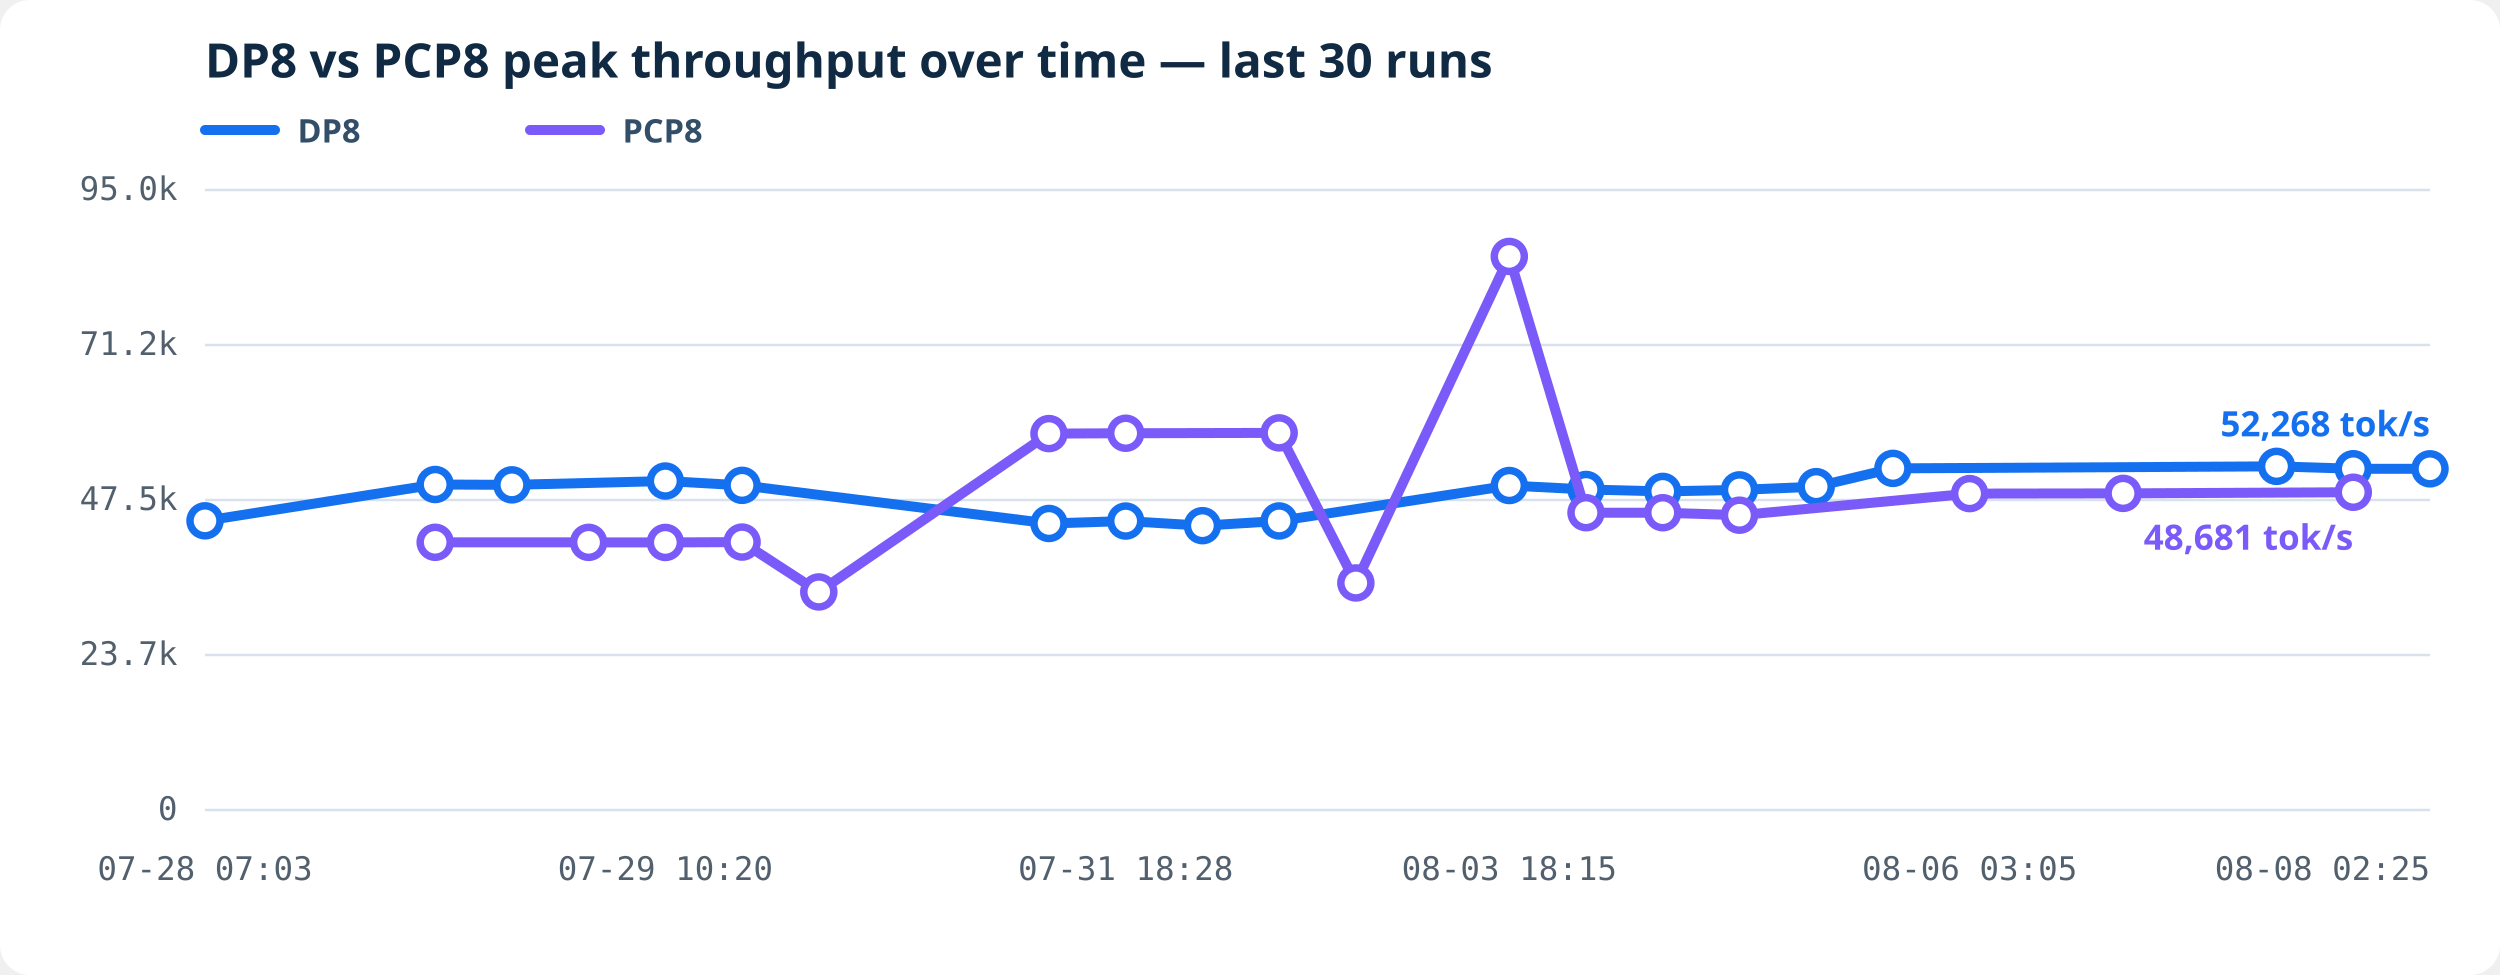
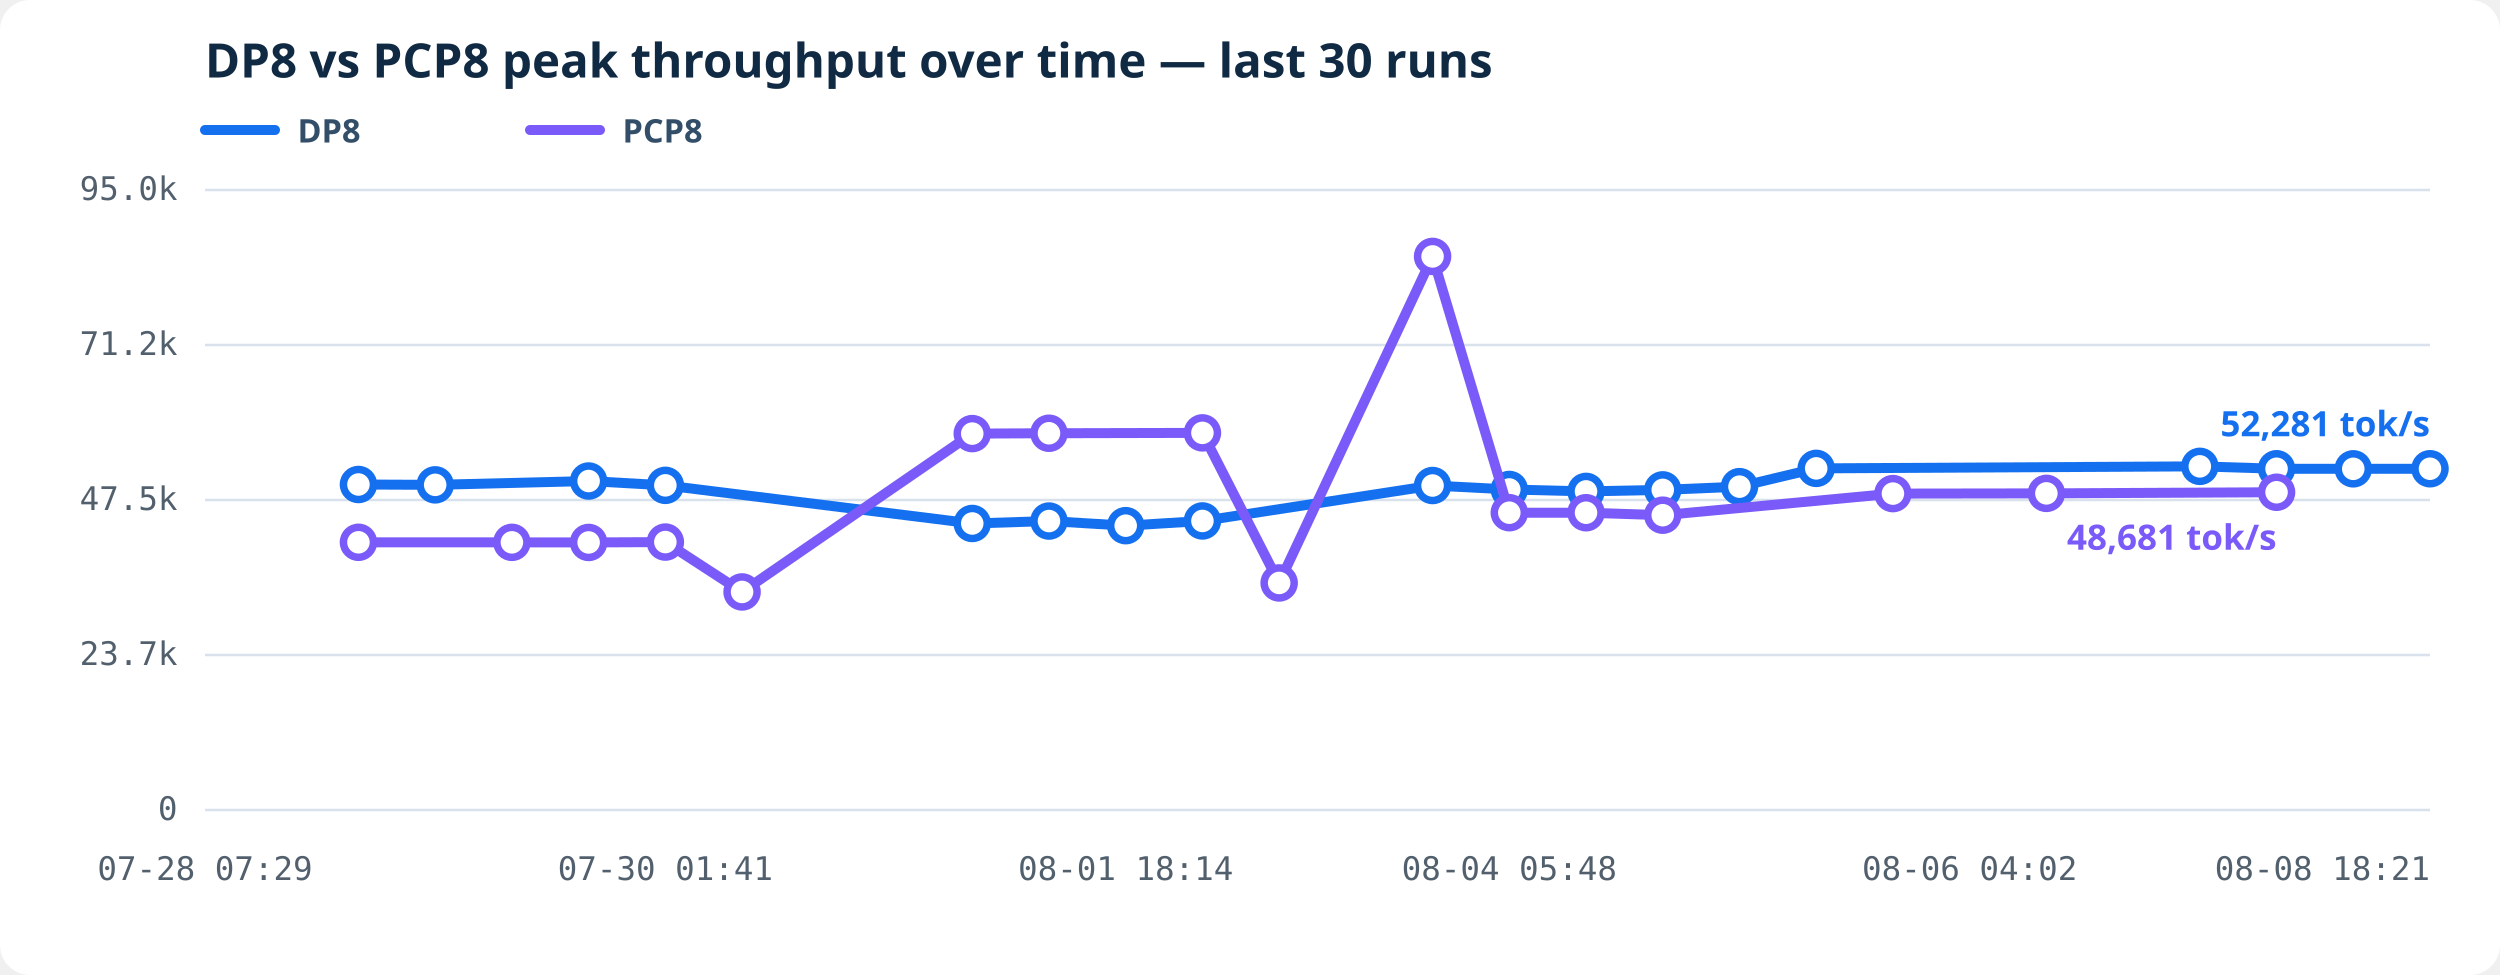
<svg xmlns="http://www.w3.org/2000/svg" viewBox="0 0 1000 390" role="img" aria-labelledby="history-title history-desc">
  <style>.bg{fill:#fff}.grid{stroke:#d9e2ec;stroke-width:1}.axis{fill:#52606d;font:13px ui-monospace,SFMono-Regular,Consolas,monospace}.heading{fill:#102a43;font:600 19px system-ui,sans-serif}.line{fill:none;stroke-width:4;stroke-linejoin:round;stroke-linecap:round}.dot{fill:#fff;stroke-width:3}.latest{stroke-width:3}.legend{fill:#334e68;font:600 13px system-ui,sans-serif}.value{font:600 14px system-ui,sans-serif}</style>
  <rect class="bg" width="1000" height="390" rx="12" />
  <text class="heading" x="82" y="31">DP8 vs PCP8 peak throughput over time — last 30 runs</text>
  <line x1="82" y1="52" x2="110" y2="52" stroke="#1570ef" stroke-width="4" stroke-linecap="round" />
  <text class="legend" x="119" y="57">DP8</text>
  <line x1="212" y1="52" x2="240" y2="52" stroke="#7a5af8" stroke-width="4" stroke-linecap="round" />
  <text class="legend" x="249" y="57">PCP8</text>
  <line class="grid" x1="82" y1="324.00" x2="972" y2="324.00" />
  <text class="axis" text-anchor="end" x="71" y="328.00">0</text>
  <line class="grid" x1="82" y1="262.00" x2="972" y2="262.00" />
  <text class="axis" text-anchor="end" x="71" y="266.00">23.7k</text>
  <line class="grid" x1="82" y1="200.00" x2="972" y2="200.00" />
  <text class="axis" text-anchor="end" x="71" y="204.00">47.5k</text>
  <line class="grid" x1="82" y1="138.00" x2="972" y2="138.00" />
  <text class="axis" text-anchor="end" x="71" y="142.00">71.2k</text>
  <line class="grid" x1="82" y1="76.00" x2="972" y2="76.00" />
  <text class="axis" text-anchor="end" x="71" y="80.00">95.0k</text>
-   <text class="axis" text-anchor="middle" x="82.00" y="352">07-28 07:03</text>
-   <text class="axis" text-anchor="middle" x="266.14" y="352">07-29 10:20</text>
-   <text class="axis" text-anchor="middle" x="450.28" y="352">07-31 18:28</text>
-   <text class="axis" text-anchor="middle" x="603.72" y="352">08-03 18:15</text>
-   <text class="axis" text-anchor="middle" x="787.86" y="352">08-06 03:05</text>
-   <text class="axis" text-anchor="end" x="972.00" y="352">08-08 02:25</text>
-   <polyline class="line" stroke="#1570ef" points="82.00,208.33 174.07,193.80 204.76,193.94 266.14,192.41 296.83,194.14 419.59,209.39 450.28,208.42 480.97,210.27 511.66,208.38 603.72,194.21 634.41,195.79 665.10,196.56 695.79,195.95 726.48,194.66 757.17,187.35 910.62,186.54 941.31,187.50 972.00,187.53" />
-   <circle class="dot" fill="#fff" stroke="#1570ef" cx="82.00" cy="208.33" r="6" />
-   <circle class="dot" fill="#fff" stroke="#1570ef" cx="174.07" cy="193.80" r="6" />
-   <circle class="dot" fill="#fff" stroke="#1570ef" cx="204.76" cy="193.94" r="6" />
-   <circle class="dot" fill="#fff" stroke="#1570ef" cx="266.14" cy="192.41" r="6" />
-   <circle class="dot" fill="#fff" stroke="#1570ef" cx="296.83" cy="194.14" r="6" />
-   <circle class="dot" fill="#fff" stroke="#1570ef" cx="419.59" cy="209.39" r="6" />
-   <circle class="dot" fill="#fff" stroke="#1570ef" cx="450.28" cy="208.42" r="6" />
-   <circle class="dot" fill="#fff" stroke="#1570ef" cx="480.97" cy="210.27" r="6" />
-   <circle class="dot" fill="#fff" stroke="#1570ef" cx="511.66" cy="208.38" r="6" />
-   <circle class="dot" fill="#fff" stroke="#1570ef" cx="603.72" cy="194.21" r="6" />
-   <circle class="dot" fill="#fff" stroke="#1570ef" cx="634.41" cy="195.79" r="6" />
-   <circle class="dot" fill="#fff" stroke="#1570ef" cx="665.10" cy="196.56" r="6" />
-   <circle class="dot" fill="#fff" stroke="#1570ef" cx="695.79" cy="195.95" r="6" />
-   <circle class="dot" fill="#fff" stroke="#1570ef" cx="726.48" cy="194.66" r="6" />
-   <circle class="dot" fill="#fff" stroke="#1570ef" cx="757.17" cy="187.35" r="6" />
-   <circle class="dot" fill="#fff" stroke="#1570ef" cx="910.62" cy="186.54" r="6" />
-   <circle class="dot" fill="#fff" stroke="#1570ef" cx="941.31" cy="187.50" r="6" />
-   <circle class="dot latest" fill="#1570ef" stroke="#1570ef" cx="972.00" cy="187.53" r="6" />
-   <text class="value" fill="#1570ef" text-anchor="end" x="972.00" y="174.53">52,268 tok/s</text>
-   <polyline class="line" stroke="#7a5af8" points="174.07,216.92 235.45,216.94 266.14,216.98 296.83,216.83 327.52,236.78 419.59,173.44 450.28,173.30 511.66,173.15 542.34,233.18 603.72,102.57 634.41,205.08 665.10,205.09 695.79,206.08 787.86,197.44 849.24,197.35 941.31,196.90" />
-   <circle class="dot" fill="#fff" stroke="#7a5af8" cx="174.07" cy="216.92" r="6" />
-   <circle class="dot" fill="#fff" stroke="#7a5af8" cx="235.45" cy="216.94" r="6" />
-   <circle class="dot" fill="#fff" stroke="#7a5af8" cx="266.14" cy="216.98" r="6" />
-   <circle class="dot" fill="#fff" stroke="#7a5af8" cx="296.83" cy="216.83" r="6" />
-   <circle class="dot" fill="#fff" stroke="#7a5af8" cx="327.52" cy="236.78" r="6" />
-   <circle class="dot" fill="#fff" stroke="#7a5af8" cx="419.59" cy="173.44" r="6" />
-   <circle class="dot" fill="#fff" stroke="#7a5af8" cx="450.28" cy="173.30" r="6" />
-   <circle class="dot" fill="#fff" stroke="#7a5af8" cx="511.66" cy="173.15" r="6" />
-   <circle class="dot" fill="#fff" stroke="#7a5af8" cx="542.34" cy="233.18" r="6" />
-   <circle class="dot" fill="#fff" stroke="#7a5af8" cx="603.72" cy="102.57" r="6" />
-   <circle class="dot" fill="#fff" stroke="#7a5af8" cx="634.41" cy="205.08" r="6" />
-   <circle class="dot" fill="#fff" stroke="#7a5af8" cx="665.10" cy="205.09" r="6" />
-   <circle class="dot" fill="#fff" stroke="#7a5af8" cx="695.79" cy="206.08" r="6" />
-   <circle class="dot" fill="#fff" stroke="#7a5af8" cx="787.86" cy="197.44" r="6" />
-   <circle class="dot" fill="#fff" stroke="#7a5af8" cx="849.24" cy="197.35" r="6" />
-   <circle class="dot latest" fill="#7a5af8" stroke="#7a5af8" cx="941.31" cy="196.90" r="6" />
-   <text class="value" fill="#7a5af8" text-anchor="end" x="941.31" y="219.90">48,681 tok/s</text>
+   <text class="axis" text-anchor="middle" x="82.00" y="352">07-28 07:29</text>
+   <text class="axis" text-anchor="middle" x="266.14" y="352">07-30 01:41</text>
+   <text class="axis" text-anchor="middle" x="450.28" y="352">08-01 18:14</text>
+   <text class="axis" text-anchor="middle" x="603.72" y="352">08-04 05:48</text>
+   <text class="axis" text-anchor="middle" x="787.86" y="352">08-06 04:02</text>
+   <text class="axis" text-anchor="end" x="972.00" y="352">08-08 18:21</text>
+   <polyline class="line" stroke="#1570ef" points="143.38,193.80 174.07,193.94 235.45,192.41 266.14,194.14 388.90,209.39 419.59,208.42 450.28,210.27 480.97,208.38 573.03,194.21 603.72,195.79 634.41,196.56 665.10,195.95 695.79,194.66 726.48,187.35 879.93,186.54 910.62,187.50 941.31,187.53 972.00,187.50" />
+   <circle class="dot" fill="#fff" stroke="#1570ef" cx="143.38" cy="193.80" r="6" />
+   <circle class="dot" fill="#fff" stroke="#1570ef" cx="174.07" cy="193.94" r="6" />
+   <circle class="dot" fill="#fff" stroke="#1570ef" cx="235.45" cy="192.41" r="6" />
+   <circle class="dot" fill="#fff" stroke="#1570ef" cx="266.14" cy="194.14" r="6" />
+   <circle class="dot" fill="#fff" stroke="#1570ef" cx="388.90" cy="209.39" r="6" />
+   <circle class="dot" fill="#fff" stroke="#1570ef" cx="419.59" cy="208.42" r="6" />
+   <circle class="dot" fill="#fff" stroke="#1570ef" cx="450.28" cy="210.27" r="6" />
+   <circle class="dot" fill="#fff" stroke="#1570ef" cx="480.97" cy="208.38" r="6" />
+   <circle class="dot" fill="#fff" stroke="#1570ef" cx="573.03" cy="194.21" r="6" />
+   <circle class="dot" fill="#fff" stroke="#1570ef" cx="603.72" cy="195.79" r="6" />
+   <circle class="dot" fill="#fff" stroke="#1570ef" cx="634.41" cy="196.56" r="6" />
+   <circle class="dot" fill="#fff" stroke="#1570ef" cx="665.10" cy="195.95" r="6" />
+   <circle class="dot" fill="#fff" stroke="#1570ef" cx="695.79" cy="194.66" r="6" />
+   <circle class="dot" fill="#fff" stroke="#1570ef" cx="726.48" cy="187.35" r="6" />
+   <circle class="dot" fill="#fff" stroke="#1570ef" cx="879.93" cy="186.54" r="6" />
+   <circle class="dot" fill="#fff" stroke="#1570ef" cx="910.62" cy="187.50" r="6" />
+   <circle class="dot" fill="#fff" stroke="#1570ef" cx="941.31" cy="187.53" r="6" />
+   <circle class="dot latest" fill="#1570ef" stroke="#1570ef" cx="972.00" cy="187.50" r="6" />
+   <text class="value" fill="#1570ef" text-anchor="end" x="972.00" y="174.50">52,281 tok/s</text>
+   <polyline class="line" stroke="#7a5af8" points="143.38,216.92 204.76,216.94 235.45,216.98 266.14,216.83 296.83,236.78 388.90,173.44 419.59,173.30 480.97,173.15 511.66,233.18 573.03,102.57 603.72,205.08 634.41,205.09 665.10,206.08 757.17,197.44 818.55,197.35 910.62,196.90" />
+   <circle class="dot" fill="#fff" stroke="#7a5af8" cx="143.38" cy="216.92" r="6" />
+   <circle class="dot" fill="#fff" stroke="#7a5af8" cx="204.76" cy="216.94" r="6" />
+   <circle class="dot" fill="#fff" stroke="#7a5af8" cx="235.45" cy="216.98" r="6" />
+   <circle class="dot" fill="#fff" stroke="#7a5af8" cx="266.14" cy="216.83" r="6" />
+   <circle class="dot" fill="#fff" stroke="#7a5af8" cx="296.83" cy="236.78" r="6" />
+   <circle class="dot" fill="#fff" stroke="#7a5af8" cx="388.90" cy="173.44" r="6" />
+   <circle class="dot" fill="#fff" stroke="#7a5af8" cx="419.59" cy="173.30" r="6" />
+   <circle class="dot" fill="#fff" stroke="#7a5af8" cx="480.97" cy="173.15" r="6" />
+   <circle class="dot" fill="#fff" stroke="#7a5af8" cx="511.66" cy="233.18" r="6" />
+   <circle class="dot" fill="#fff" stroke="#7a5af8" cx="573.03" cy="102.57" r="6" />
+   <circle class="dot" fill="#fff" stroke="#7a5af8" cx="603.72" cy="205.08" r="6" />
+   <circle class="dot" fill="#fff" stroke="#7a5af8" cx="634.41" cy="205.09" r="6" />
+   <circle class="dot" fill="#fff" stroke="#7a5af8" cx="665.10" cy="206.08" r="6" />
+   <circle class="dot" fill="#fff" stroke="#7a5af8" cx="757.17" cy="197.44" r="6" />
+   <circle class="dot" fill="#fff" stroke="#7a5af8" cx="818.55" cy="197.35" r="6" />
+   <circle class="dot latest" fill="#7a5af8" stroke="#7a5af8" cx="910.62" cy="196.90" r="6" />
+   <text class="value" fill="#7a5af8" text-anchor="end" x="910.62" y="219.90">48,681 tok/s</text>
</svg>
